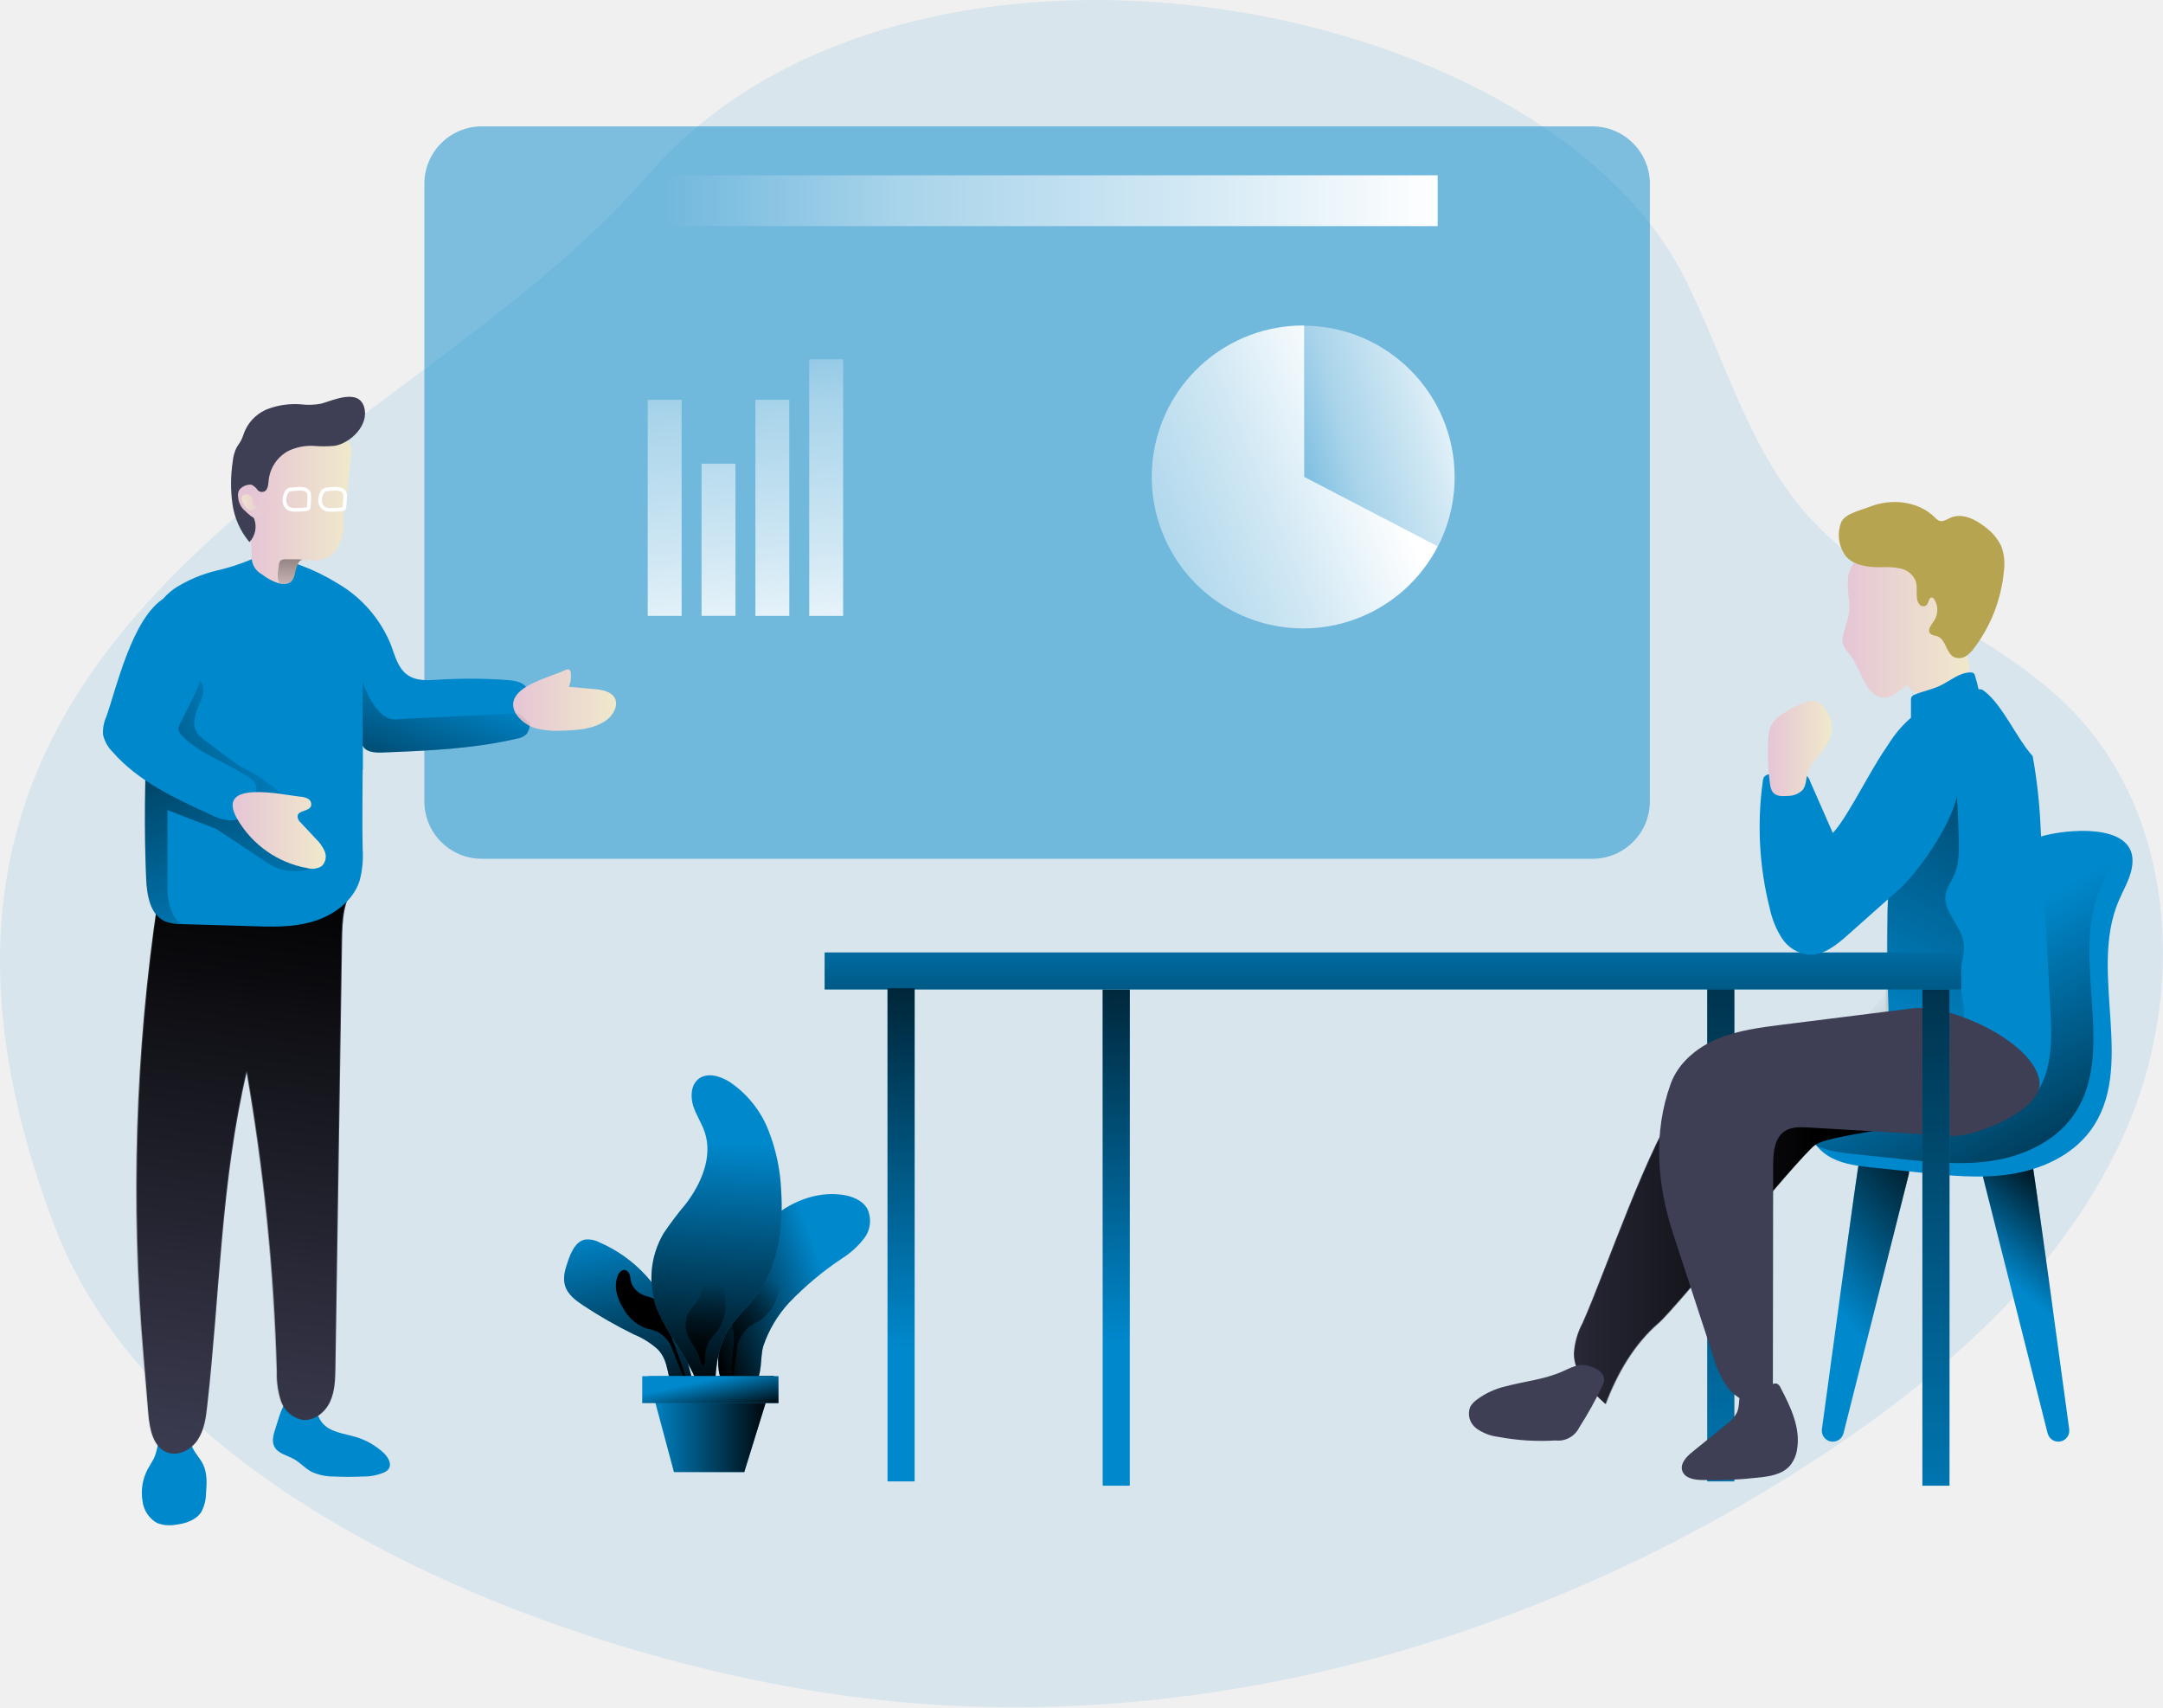
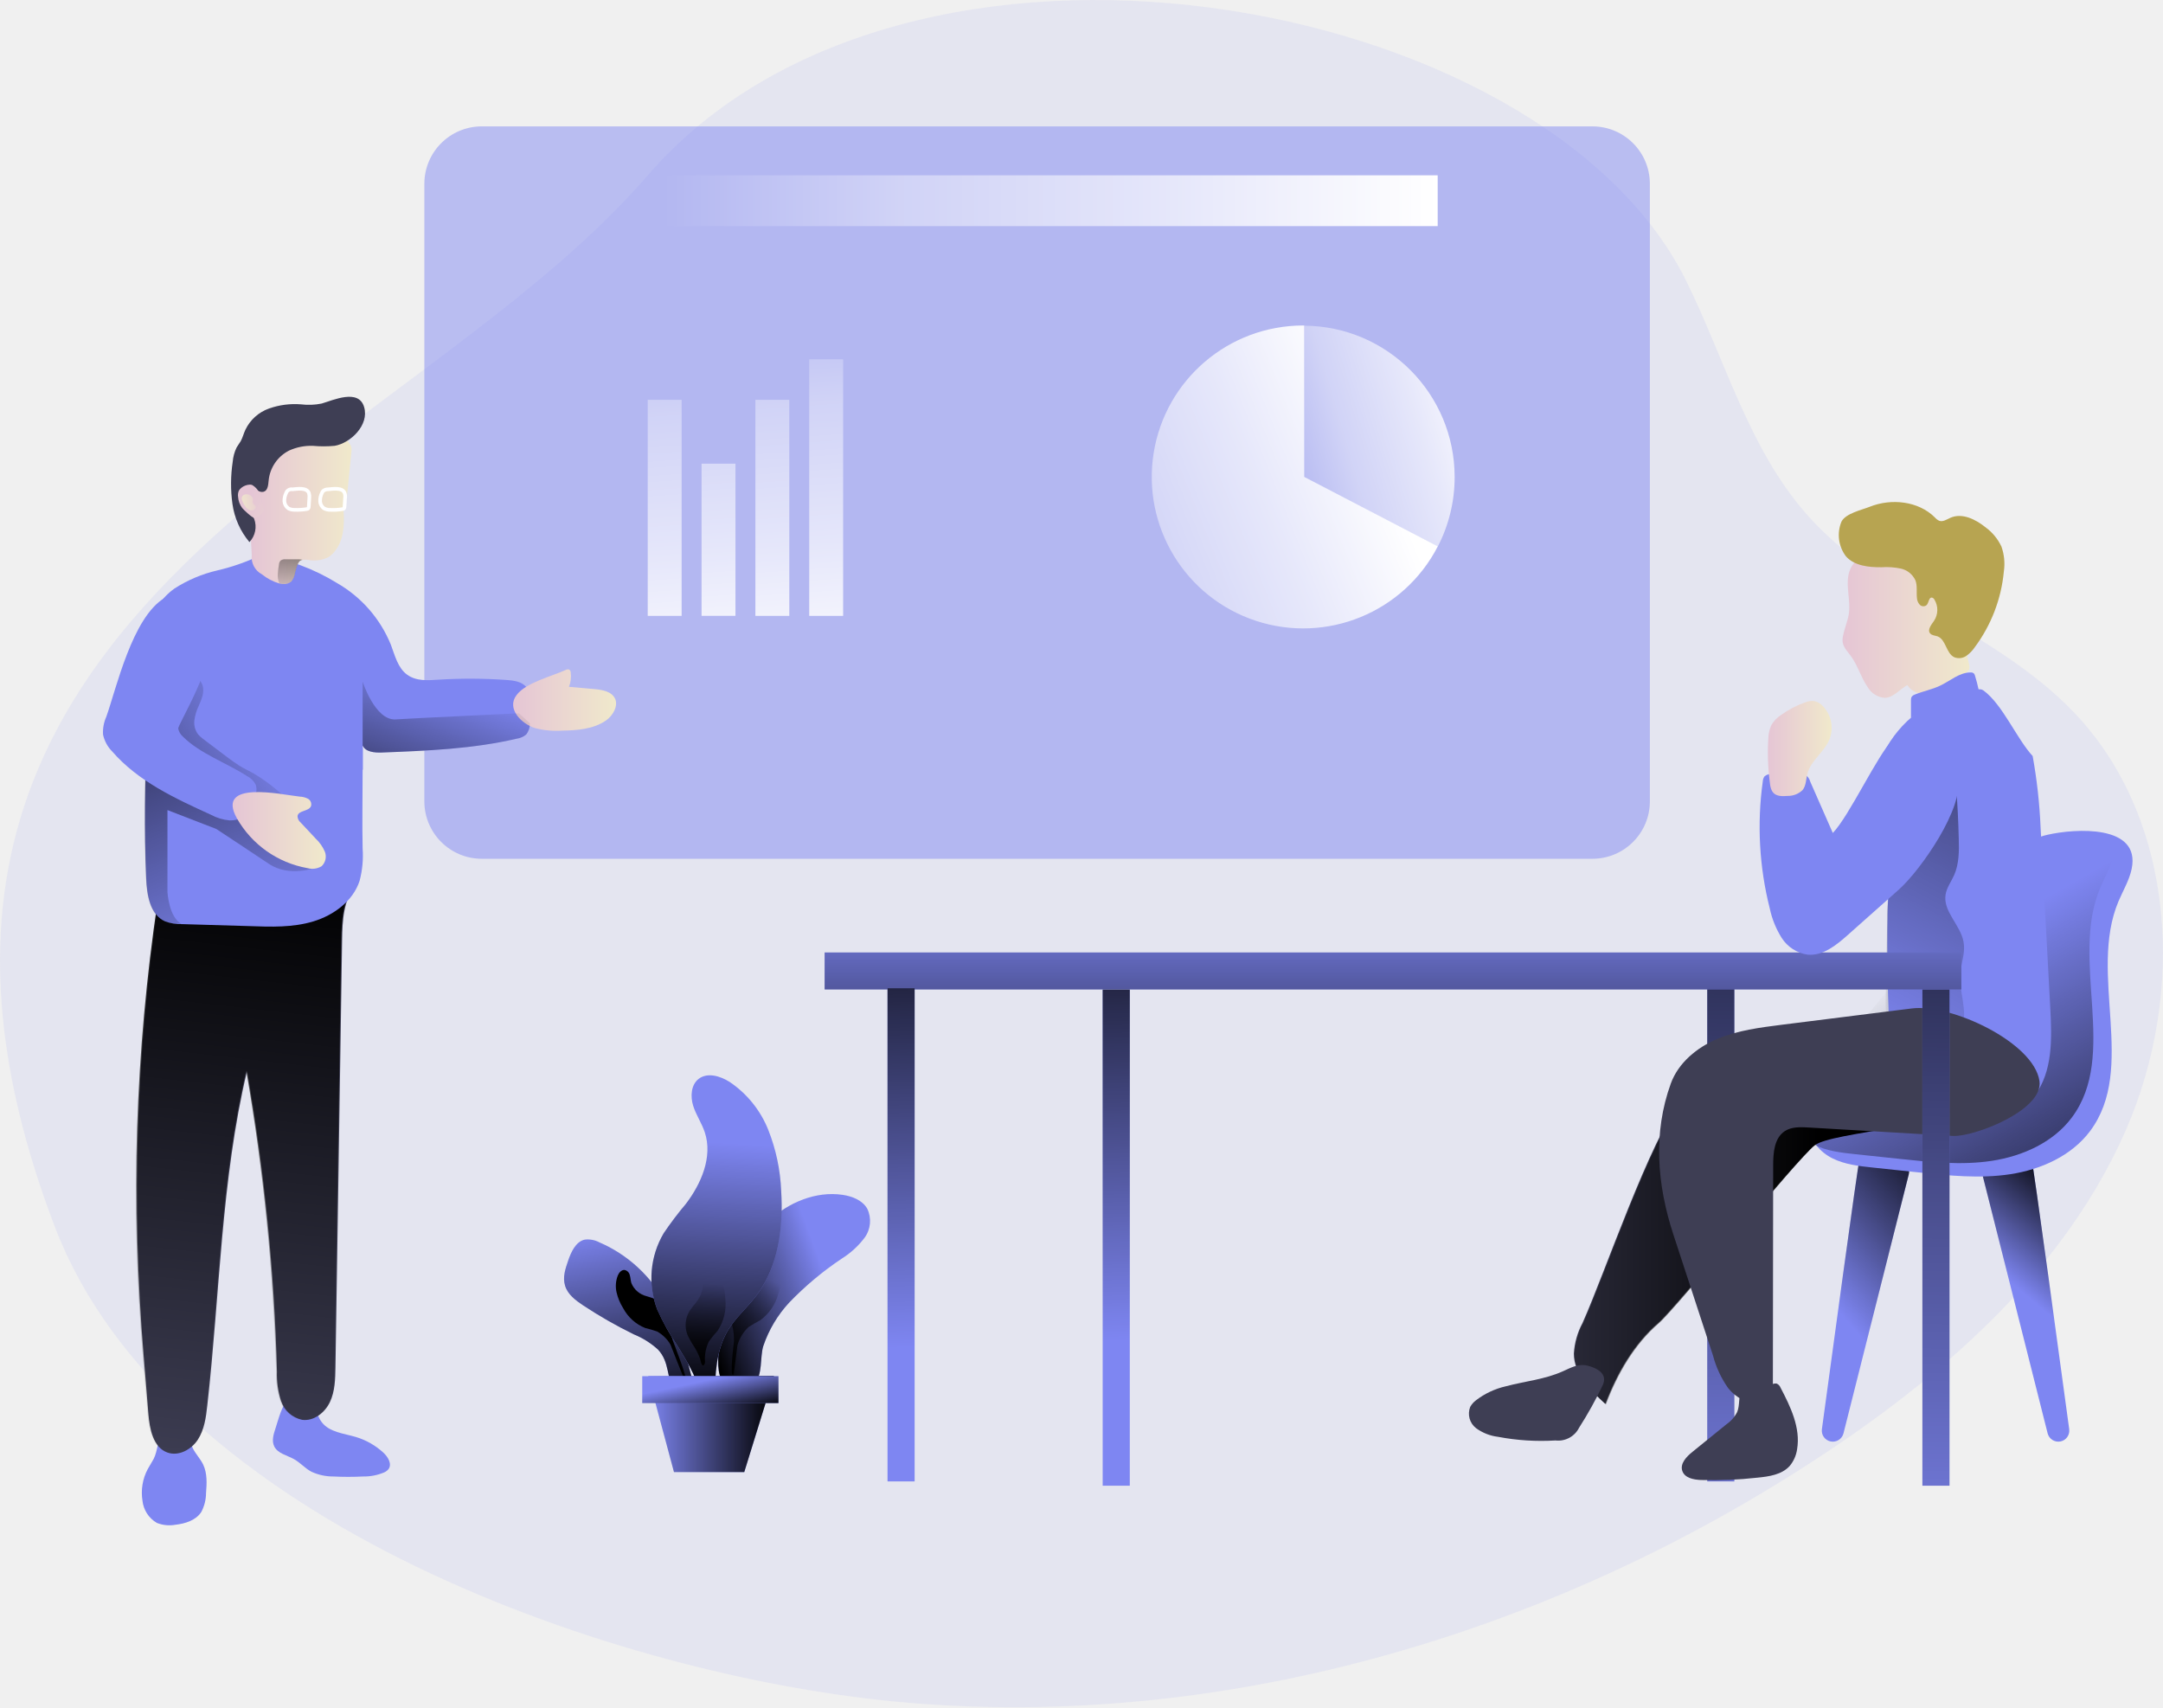
<svg xmlns="http://www.w3.org/2000/svg" xmlns:xlink="http://www.w3.org/1999/xlink" id="Layer_1" data-name="Layer 1" viewBox="0 0 458.03 361.5">
  <defs>
    <linearGradient id="linear-gradient" x1="429.48" y1="276.1" x2="446.03" y2="256.44" gradientUnits="userSpaceOnUse">
      <stop offset="0" stop-opacity="0" />
      <stop offset="0.99" />
    </linearGradient>
    <linearGradient id="linear-gradient-2" x1="388.9" y1="278.69" x2="419.68" y2="251.79" xlink:href="#linear-gradient" />
    <linearGradient id="linear-gradient-3" x1="410.68" y1="204.17" x2="452.33" y2="277.38" xlink:href="#linear-gradient" />
    <linearGradient id="linear-gradient-4" x1="362.94" y1="344.64" x2="366.82" y2="122.69" xlink:href="#linear-gradient" />
    <linearGradient id="linear-gradient-5" x1="304.9" y1="262.25" x2="385.87" y2="262.25" xlink:href="#linear-gradient" />
    <linearGradient id="linear-gradient-6" x1="397.65" y1="223.21" x2="459.74" y2="104.9" xlink:href="#linear-gradient" />
    <linearGradient id="linear-gradient-7" x1="389.99" y1="132.65" x2="416.93" y2="132.65" gradientUnits="userSpaceOnUse">
      <stop offset="0" stop-color="#e5c5d5" />
      <stop offset="0.42" stop-color="#ead4d1" />
      <stop offset="1" stop-color="#f0e9cb" />
    </linearGradient>
    <linearGradient id="linear-gradient-8" x1="294.98" y1="189.26" x2="294.98" y2="248.59" xlink:href="#linear-gradient" />
    <linearGradient id="linear-gradient-9" x1="191.51" y1="285.33" x2="188.4" y2="179.27" xlink:href="#linear-gradient" />
    <linearGradient id="linear-gradient-10" x1="237.01" y1="284" x2="233.91" y2="177.94" xlink:href="#linear-gradient" />
    <linearGradient id="linear-gradient-11" x1="408.5" y1="345.44" x2="412.38" y2="123.49" xlink:href="#linear-gradient" />
    <linearGradient id="linear-gradient-12" x1="43.83" y1="314.09" x2="58.58" y2="183.72" xlink:href="#linear-gradient" />
    <linearGradient id="linear-gradient-13" x1="57.3" y1="152.1" x2="-7.24" y2="189.48" xlink:href="#linear-gradient" />
    <linearGradient id="linear-gradient-14" x1="55.8" y1="203.91" x2="19.58" y2="120.44" xlink:href="#linear-gradient" />
    <linearGradient id="linear-gradient-15" x1="108.55" y1="149.54" x2="130.38" y2="149.54" xlink:href="#linear-gradient-7" />
    <linearGradient id="linear-gradient-16" x1="49.16" y1="177.15" x2="68.86" y2="177.15" xlink:href="#linear-gradient-7" />
    <linearGradient id="linear-gradient-17" x1="52.6" y1="108.03" x2="74.33" y2="108.03" xlink:href="#linear-gradient-7" />
    <linearGradient id="linear-gradient-18" x1="52.36" y1="107.02" x2="70.8" y2="114.59" xlink:href="#linear-gradient-7" />
    <linearGradient id="linear-gradient-19" x1="55.7" y1="107.21" x2="50.31" y2="107.99" xlink:href="#linear-gradient-7" />
    <linearGradient id="linear-gradient-20" x1="60.83" y1="128.49" x2="62.51" y2="104.56" xlink:href="#linear-gradient" />
    <linearGradient id="linear-gradient-21" x1="96.37" y1="145.01" x2="79.81" y2="191.06" xlink:href="#linear-gradient" />
    <linearGradient id="linear-gradient-22" x1="137.16" y1="42.5" x2="304.44" y2="42.5" gradientUnits="userSpaceOnUse">
      <stop offset="0.02" stop-color="#fff" stop-opacity="0" />
      <stop offset="0.32" stop-color="#fff" stop-opacity="0.39" />
      <stop offset="0.68" stop-color="#fff" stop-opacity="0.68" />
      <stop offset="1" stop-color="#fff" />
    </linearGradient>
    <linearGradient id="linear-gradient-23" x1="216.85" y1="126.11" x2="291.35" y2="96.11" xlink:href="#linear-gradient-22" />
    <linearGradient id="linear-gradient-24" x1="270.88" y1="99.32" x2="314.51" y2="86.56" xlink:href="#linear-gradient-22" />
    <linearGradient id="linear-gradient-25" x1="137.37" y1="59.49" x2="143.58" y2="147.7" xlink:href="#linear-gradient-22" />
    <linearGradient id="linear-gradient-26" x1="148.24" y1="58.73" x2="154.45" y2="146.94" gradientUnits="userSpaceOnUse">
      <stop offset="0.02" stop-color="#fff" stop-opacity="0" />
      <stop offset="0.32" stop-color="#fff" stop-opacity="0.39" />
      <stop offset="0.67" stop-color="#fff" stop-opacity="0.68" />
      <stop offset="1" stop-color="#fff" />
    </linearGradient>
    <linearGradient id="linear-gradient-27" x1="160.06" y1="57.89" x2="166.27" y2="146.1" xlink:href="#linear-gradient-22" />
    <linearGradient id="linear-gradient-28" x1="171.7" y1="57.07" x2="177.91" y2="145.29" xlink:href="#linear-gradient-22" />
    <linearGradient id="linear-gradient-29" x1="374.22" y1="159.82" x2="387.75" y2="159.82" xlink:href="#linear-gradient-7" />
    <linearGradient id="linear-gradient-30" x1="174.64" y1="271.3" x2="148.26" y2="281.13" xlink:href="#linear-gradient" />
    <linearGradient id="linear-gradient-31" x1="-1837.95" y1="-287.32" x2="-1839.2" y2="-266.51" gradientTransform="translate(1784.52 1181.46) rotate(20.39)" xlink:href="#linear-gradient" />
    <linearGradient id="linear-gradient-32" x1="128.55" y1="260.93" x2="136.83" y2="303.48" xlink:href="#linear-gradient" />
    <linearGradient id="linear-gradient-33" x1="-7491.36" y1="2657.1" x2="-7492.61" y2="2677.95" gradientTransform="matrix(-0.82, 0.57, 0.57, 0.82, -7541.26, 2342.03)" xlink:href="#linear-gradient" />
    <linearGradient id="linear-gradient-34" x1="152.91" y1="243.32" x2="149.63" y2="297.64" xlink:href="#linear-gradient" />
    <linearGradient id="linear-gradient-35" x1="149.69" y1="273.12" x2="148.69" y2="289.76" xlink:href="#linear-gradient" />
    <linearGradient id="linear-gradient-36" x1="137.26" y1="301.54" x2="163.89" y2="301.54" xlink:href="#linear-gradient" />
    <linearGradient id="linear-gradient-37" x1="149.98" y1="292.21" x2="151.79" y2="300.62" xlink:href="#linear-gradient" />
  </defs>
-   <path d="M192.35,361.89C260.43,367.57,329.5,346.8,386.42,309c26.27-17.44,50.92-39.39,63.59-68.27s10.86-65.75-10.93-88.56C422.77,135.1,398,127.9,382.39,110.13c-12.28-14-17.23-32.79-25.51-49.49-30.21-60.89-165-85.58-219.83-22.2C84.28,99.49-38.08,130.91,11.46,261,35.29,323.54,131.18,356.78,192.35,361.89Z" transform="translate(0.11 -1.32)" fill="#0088cc" opacity="0.1" style="isolation:isolate" />
-   <path d="M419.67,250l13.82,54.83a2.34,2.34,0,0,0,2.72,1.71h0a2.33,2.33,0,0,0,1.85-2.59c-1.44-10.61-7.69-56.73-8-57.34s-5.26.1-8.45.51A2.33,2.33,0,0,0,419.67,250Z" transform="translate(0.11 -1.32)" fill="#0088cc" />
-   <path d="M404.08,250l-13.82,54.83a2.34,2.34,0,0,1-2.72,1.71h0a2.33,2.33,0,0,1-1.85-2.59c1.44-10.61,7.69-56.73,8-57.34s5.26.1,8.45.51A2.33,2.33,0,0,1,404.08,250Z" transform="translate(0.11 -1.32)" fill="#0088cc" />
+   <path d="M192.35,361.89C260.43,367.57,329.5,346.8,386.42,309c26.27-17.44,50.92-39.39,63.59-68.27s10.86-65.75-10.93-88.56C422.77,135.1,398,127.9,382.39,110.13c-12.28-14-17.23-32.79-25.51-49.49-30.21-60.89-165-85.58-219.83-22.2C84.28,99.49-38.08,130.91,11.46,261,35.29,323.54,131.18,356.78,192.35,361.89Z" transform="translate(0.11 -1.32)" fill="#7e86f2" opacity="0.1" style="isolation:isolate" />
+   <path d="M419.67,250l13.82,54.83a2.34,2.34,0,0,0,2.72,1.71h0a2.33,2.33,0,0,0,1.85-2.59c-1.44-10.61-7.69-56.73-8-57.34s-5.26.1-8.45.51A2.33,2.33,0,0,0,419.67,250Z" transform="translate(0.11 -1.32)" fill="#7e86f2" />
+   <path d="M404.08,250l-13.82,54.83a2.34,2.34,0,0,1-2.72,1.71h0a2.33,2.33,0,0,1-1.85-2.59c1.44-10.61,7.69-56.73,8-57.34s5.26.1,8.45.51A2.33,2.33,0,0,1,404.08,250Z" transform="translate(0.11 -1.32)" fill="#7e86f2" />
  <path d="M419.67,250l13.82,54.83a2.34,2.34,0,0,0,2.72,1.71h0a2.33,2.33,0,0,0,1.85-2.59c-1.44-10.61-7.69-56.73-8-57.34s-5.26.1-8.45.51A2.33,2.33,0,0,0,419.67,250Z" transform="translate(0.11 -1.32)" fill="url(#linear-gradient)" />
  <path d="M404.08,250l-13.82,54.83a2.34,2.34,0,0,1-2.72,1.71h0a2.33,2.33,0,0,1-1.85-2.59c1.44-10.61,7.69-56.73,8-57.34s5.26.1,8.45.51A2.33,2.33,0,0,1,404.08,250Z" transform="translate(0.11 -1.32)" fill="url(#linear-gradient-2)" />
-   <path d="M451.29,185.27c-.5,2.45-1.84,4.63-2.81,6.93-6.43,15.34,3.95,35.31-6,48.62-3.93,5.25-10.39,8.14-16.87,9.13s-13.1.3-19.62-.4l-9.49-1c-2.93-.31-5.92-.64-8.56-1.95s-4.87-3.83-5-6.77c-.16-3.63,2.76-6.57,5.37-9.1a167.77,167.77,0,0,0,27.28-34.38c4.16-7,9.22-16.32,17.82-18.26C439.37,176.73,453.21,175.86,451.29,185.27Z" transform="translate(0.11 -1.32)" fill="#0088cc" />
+   <path d="M451.29,185.27c-.5,2.45-1.84,4.63-2.81,6.93-6.43,15.34,3.95,35.31-6,48.62-3.93,5.25-10.39,8.14-16.87,9.13s-13.1.3-19.62-.4l-9.49-1c-2.93-.31-5.92-.64-8.56-1.95s-4.87-3.83-5-6.77c-.16-3.63,2.76-6.57,5.37-9.1a167.77,167.77,0,0,0,27.28-34.38c4.16-7,9.22-16.32,17.82-18.26C439.37,176.73,453.21,175.86,451.29,185.27Z" transform="translate(0.11 -1.32)" fill="#7e86f2" />
  <path d="M447.41,182.42c-.5,2.45-1.84,4.63-2.81,6.94-6.43,15.33,3.95,35.31-6,48.61-3.93,5.25-10.39,8.14-16.87,9.14s-13.1.29-19.62-.41l-9.49-1c-2.93-.32-5.92-.65-8.56-2s-4.87-3.82-5-6.76c-.16-3.64,2.76-6.58,5.37-9.11a167.77,167.77,0,0,0,27.28-34.38c4.16-6.95,9.22-16.32,17.82-18.25C435.49,173.88,449.33,173,447.41,182.42Z" transform="translate(0.11 -1.32)" fill="url(#linear-gradient-3)" />
-   <rect x="361.52" y="209.25" width="5.74" height="104.43" fill="#0088cc" />
+   <rect x="361.52" y="209.25" width="5.74" height="104.43" fill="#7e86f2" />
  <rect x="361.52" y="209.25" width="5.74" height="104.43" fill="url(#linear-gradient-4)" />
  <path d="M335,281.44a15.69,15.69,0,0,0-1.84,6.49c0,4.32,3.48,7.75,6.67,10.66,2.45-6.47,6-12.69,11.23-17.2,3.52-3,29.32-34.82,33-37.66s29.51-4.06,30.09-8.65c.65-5.18-21.47-4.49-25.53-7.94-5.1-4.34-29.31,2.43-32.42,6.56C349,243.25,339.85,270.59,335,281.44Z" transform="translate(0.11 -1.32)" fill="#3e3e54" />
  <path d="M335.13,281.52a15.9,15.9,0,0,0-1.85,6.49c.05,4.32,3.49,7.75,6.68,10.67,2.45-6.47,6-12.69,11.23-17.2,3.51-3,29.32-34.82,33-37.66s29.51-4.06,30.09-8.66c.65-5.18-21.47-4.48-25.53-7.93-5.1-4.34-29.31,2.42-32.42,6.55C349.12,243.33,340,270.67,335.13,281.52Z" transform="translate(0.11 -1.32)" fill="url(#linear-gradient-5)" />
-   <rect x="89.86" y="26.76" width="259.51" height="155.08" rx="12.16" fill="#0088cc" opacity="0.48" style="isolation:isolate" />
-   <path d="M397.37,168.91a17.54,17.54,0,0,1,2.79-10.59,24.36,24.36,0,0,1,8-7.63c1.83-1.11,3.92-2.06,6-1.79,1.79.23,4.29-2.45,5.74-1.38,4.08,3,7,10.17,10.42,13.89A111.47,111.47,0,0,1,432,176.56l2.06,38.38c.34,6.33.52,13.26-3.3,18.33a216.69,216.69,0,0,1-27.86-12.41,6.18,6.18,0,0,1-2.23-1.67,6.3,6.3,0,0,1-.85-3.51q-.57-14.33,0-28.66C400,181.86,397.78,174.06,397.37,168.91Z" transform="translate(0.11 -1.32)" fill="#0088cc" />
+   <rect x="89.86" y="26.76" width="259.51" height="155.08" rx="12.16" fill="#7e86f2" opacity="0.48" style="isolation:isolate" />
+   <path d="M397.37,168.91a17.54,17.54,0,0,1,2.79-10.59,24.36,24.36,0,0,1,8-7.63c1.83-1.11,3.92-2.06,6-1.79,1.79.23,4.29-2.45,5.74-1.38,4.08,3,7,10.17,10.42,13.89A111.47,111.47,0,0,1,432,176.56l2.06,38.38c.34,6.33.52,13.26-3.3,18.33a216.69,216.69,0,0,1-27.86-12.41,6.18,6.18,0,0,1-2.23-1.67,6.3,6.3,0,0,1-.85-3.51q-.57-14.33,0-28.66C400,181.86,397.78,174.06,397.37,168.91Z" transform="translate(0.11 -1.32)" fill="#7e86f2" />
  <path d="M415.06,206.75c.33-2,1-4,.62-6-.64-3.58-4.38-6.43-3.8-10,.23-1.47,1.18-2.72,1.79-4.08,1.08-2.41,1.08-5.15,1-7.79-.09-3.62-.27-7.25-.54-10.86a14,14,0,0,0-4.06,4.76l-7.53,12.14a21.37,21.37,0,0,0-2.12,4,21.72,21.72,0,0,0-.89,6.92l-.34,17.45c0,1.67,0,3.5,1.09,4.76a6.19,6.19,0,0,0,2.79,1.6c3.52,1.19,10.08,3.37,12.1-.56C416.93,215.69,414.38,210.79,415.06,206.75Z" transform="translate(0.11 -1.32)" fill="url(#linear-gradient-6)" />
  <path d="M404.75,214.85l-27.5,3.45c-4.65.59-9.38,1.19-13.7,3s-8.26,5.06-9.86,9.47c-3.78,10.42-2.92,21.34.52,31.87q4.21,12.84,8.41,25.68a21.54,21.54,0,0,0,3.22,6.93c1.6,2,4.15,3.45,6.68,3a3.36,3.36,0,0,0,2.35-1.44,4.73,4.73,0,0,0,.44-2.45l.06-46.3c0-2.66.24-5.77,2.46-7.23,1.44-.94,3.28-.87,5-.77l30.58,1.79c4.4.26,19.26-5.42,18.35-11.63C430.55,222,413,213.81,404.75,214.85Z" transform="translate(0.11 -1.32)" fill="#3e3e54" />
  <path d="M368.69,295.67c-.73,1.4-.33,3.17-.94,4.64a7.15,7.15,0,0,1-2.34,2.65l-7.14,5.79c-1.25,1-2.65,2.47-2.15,4s2.37,1.88,3.93,1.95a83.77,83.77,0,0,0,11.95-.49c2.49-.24,5.21-.63,6.88-2.49a7.1,7.1,0,0,0,1.56-3.55c.76-4.52-1.4-9-3.5-13a1.6,1.6,0,0,0-.81-.88,1.51,1.51,0,0,0-.86.1,19.55,19.55,0,0,0-4.64,2.26" transform="translate(0.11 -1.32)" fill="#3e3e54" />
  <path d="M312.43,297.83a4.57,4.57,0,0,0-1.21,1.38,3.89,3.89,0,0,0,1.24,4.52,9.87,9.87,0,0,0,4.65,1.83,49.1,49.1,0,0,0,12.16.77,4.95,4.95,0,0,0,5-2.69,82.5,82.5,0,0,0,5-9c1.13-2.41-1.15-3.66-3.27-4.16-1.9-.45-3.44.43-5.13,1.19-3.87,1.75-8.05,2.11-12.11,3.19A16.39,16.39,0,0,0,312.43,297.83Z" transform="translate(0.11 -1.32)" fill="#3e3e54" />
  <path d="M391.65,140c1.59,2,2.24,4.69,3.73,6.81a4.58,4.58,0,0,0,3.64,2.28c1.85-.07,3.14-1.81,4.76-2.71a3.87,3.87,0,0,0,3.27,1.8,8.57,8.57,0,0,0,3.76-.91,21.37,21.37,0,0,0,5.55-3.61,1.61,1.61,0,0,0,.52-.67,1.72,1.72,0,0,0,0-.87l-3.38-15.7a15.26,15.26,0,0,0-2.37-6.26,9.85,9.85,0,0,0-3.72-2.78c-5.08-2.34-11.54-1.34-15,3.24-2.4,3.15-.52,7-1,10.57-.24,1.63-.92,3.12-1.23,4.71C389.71,137.73,390.61,138.67,391.65,140Z" transform="translate(0.11 -1.32)" fill="url(#linear-gradient-7)" />
  <path d="M390.79,119.13c1.78,2,4.79,2.32,7.49,2.3a15.25,15.25,0,0,1,4.11.28,4.47,4.47,0,0,1,3.1,2.49c.45,1.16.19,2.47.32,3.7a2.32,2.32,0,0,0,.61,1.48,1.07,1.07,0,0,0,1.46.05c.47-.52.45-1.69,1.13-1.57a.8.8,0,0,1,.51.43,4.19,4.19,0,0,1-.08,4.48c-.57.84-1.48,1.9-.83,2.67.38.44,1,.43,1.58.63,1.79.69,1.78,3.57,3.52,4.41a2.71,2.71,0,0,0,2.51-.25,6.79,6.79,0,0,0,1.84-1.86,31.87,31.87,0,0,0,6.16-16.05,11,11,0,0,0-.51-5.26,10.66,10.66,0,0,0-3.39-4.1c-2.1-1.69-4.95-3.1-7.42-2-.77.34-1.58.92-2.37.63a2.75,2.75,0,0,1-.92-.71c-3.49-3.47-9.2-4.08-13.78-2.26-1.72.69-5.11,1.4-6,3.16A7.45,7.45,0,0,0,390.79,119.13Z" transform="translate(0.11 -1.32)" fill="#b7a451" />
-   <rect x="174.62" y="201.68" width="240.71" height="7.83" fill="#0088cc" />
+   <rect x="174.62" y="201.68" width="240.71" height="7.83" fill="#7e86f2" />
  <rect x="174.62" y="201.68" width="240.71" height="7.83" fill="url(#linear-gradient-8)" />
-   <rect x="187.94" y="209.25" width="5.74" height="104.43" fill="#0088cc" />
-   <rect x="233.5" y="209.53" width="5.74" height="105.06" fill="#0088cc" />
+   <rect x="187.94" y="209.25" width="5.74" height="104.43" fill="#7e86f2" />
+   <rect x="233.5" y="209.53" width="5.74" height="105.06" fill="#7e86f2" />
  <rect x="187.94" y="209.25" width="5.74" height="104.43" fill="url(#linear-gradient-9)" />
  <rect x="233.5" y="209.53" width="5.74" height="105.06" fill="url(#linear-gradient-10)" />
-   <rect x="407.08" y="209.52" width="5.74" height="105.07" fill="#0088cc" />
+   <rect x="407.08" y="209.52" width="5.74" height="105.07" fill="#7e86f2" />
  <rect x="407.08" y="209.52" width="5.74" height="105.07" fill="url(#linear-gradient-11)" />
-   <path d="M32.43,310.23c-.39.75-.87,1.44-1.27,2.19a10.64,10.64,0,0,0-1.1,6.67,6.19,6.19,0,0,0,3.05,4.7,7.19,7.19,0,0,0,3.93.39c2.1-.24,4.34-.94,5.48-2.71a8.66,8.66,0,0,0,1-4c.16-2,.28-4.12-.59-6-.67-1.42-1.9-2.55-2.43-4-.46-1.27-.44-2.82-1.46-3.7-1.22-1.05-3.66-.41-4.61.78C33.24,306.06,33.31,308.53,32.43,310.23Z" transform="translate(0.11 -1.32)" fill="#0088cc" />
-   <path d="M58.21,303.82c-.41,1.23-.82,2.62-.24,3.78.74,1.5,2.67,1.85,4.13,2.66s2.39,2,3.76,2.7a11,11,0,0,0,4.64,1,62,62,0,0,0,6.25,0,11.08,11.08,0,0,0,4.5-.87,2.4,2.4,0,0,0,.91-.69c.79-1.08-.1-2.57-1.07-3.47a14.93,14.93,0,0,0-5.79-3.32c-2.6-.78-5.67-1-7.3-3.18-1.21-1.6-1.33-4-2.92-5.18C60.64,293.89,59.05,301.31,58.21,303.82Z" transform="translate(0.11 -1.32)" fill="#0088cc" />
+   <path d="M32.43,310.23c-.39.75-.87,1.44-1.27,2.19a10.64,10.64,0,0,0-1.1,6.67,6.19,6.19,0,0,0,3.05,4.7,7.19,7.19,0,0,0,3.93.39c2.1-.24,4.34-.94,5.48-2.71a8.66,8.66,0,0,0,1-4c.16-2,.28-4.12-.59-6-.67-1.42-1.9-2.55-2.43-4-.46-1.27-.44-2.82-1.46-3.7-1.22-1.05-3.66-.41-4.61.78C33.24,306.06,33.31,308.53,32.43,310.23Z" transform="translate(0.11 -1.32)" fill="#7e86f2" />
+   <path d="M58.21,303.82c-.41,1.23-.82,2.62-.24,3.78.74,1.5,2.67,1.85,4.13,2.66s2.39,2,3.76,2.7a11,11,0,0,0,4.64,1,62,62,0,0,0,6.25,0,11.08,11.08,0,0,0,4.5-.87,2.4,2.4,0,0,0,.91-.69c.79-1.08-.1-2.57-1.07-3.47a14.93,14.93,0,0,0-5.79-3.32c-2.6-.78-5.67-1-7.3-3.18-1.21-1.6-1.33-4-2.92-5.18C60.64,293.89,59.05,301.31,58.21,303.82Z" transform="translate(0.11 -1.32)" fill="#7e86f2" />
  <path d="M30.31,288.33l1,12.37c.27,3.2,1,7.06,4,8.17,2.37.88,5.1-.59,6.48-2.71s1.73-4.74,2-7.25c2.68-23.65,2.92-47.69,8.42-70.84a440.29,440.29,0,0,1,6.33,63.68,18.27,18.27,0,0,0,.86,6.21,6.07,6.07,0,0,0,4.49,4c2.47.33,4.82-1.52,5.88-3.78s1.12-4.85,1.16-7.35l1.41-90.43c.06-4.15.27-8.68,3-11.8-12.46-.07-26,.56-38.45.49a3.74,3.74,0,0,0-2.29.48,3.79,3.79,0,0,0-1.15,2.62A416.73,416.73,0,0,0,30.31,288.33Z" transform="translate(0.11 -1.32)" fill="#3e3e54" />
  <path d="M30.13,288.33l1,12.37c.26,3.2,1,7.06,4,8.17,2.38.88,5.11-.59,6.49-2.71s1.73-4.74,2-7.25c2.68-23.65,2.92-47.69,8.42-70.84a440.27,440.27,0,0,1,6.32,63.68,18.52,18.52,0,0,0,.87,6.21,6.07,6.07,0,0,0,4.48,4c2.48.33,4.83-1.52,5.89-3.78s1.12-4.85,1.16-7.35l1.4-90.43c.07-4.15.27-8.68,3-11.8-12.46-.07-26,.56-38.45.49a3.72,3.72,0,0,0-2.29.48,3.79,3.79,0,0,0-1.15,2.62A416.74,416.74,0,0,0,30.13,288.33Z" transform="translate(0.11 -1.32)" fill="url(#linear-gradient-12)" />
-   <path d="M112.1,154.48a3.67,3.67,0,0,1-.78,2.36,3.88,3.88,0,0,1-2,.89c-9.33,2.18-19,2.56-28.57,2.93-1.53.05-3.42-.08-4.07-1.48,0,1.67,0,3.39,0,5.12,0,5.56-.12,11.33,0,16.69a20.86,20.86,0,0,1-.64,6.83c-1.39,4.3-5.47,7.29-9.79,8.6s-8.94,1.17-13.46,1L38.49,197a9.53,9.53,0,0,1-3.64-.58c-3.22-1.43-3.85-5.66-4-9.17-.44-10.13-.24-20.63.14-31.07.27-7.45.63-14.86.91-22.08.13-3.29,2.26-6.25,4.93-8.16a28.69,28.69,0,0,1,9.05-3.83,44.94,44.94,0,0,0,9.29-3.27,43.3,43.3,0,0,1,16.09,5.94,26.61,26.61,0,0,1,11.4,13.06c.86,2.28,1.46,4.89,3.43,6.33s4.44,1.21,6.76,1.06a110.06,110.06,0,0,1,14.3.07c1.55.1,3.3.34,4.25,1.58a5.3,5.3,0,0,1,.8,3A36.38,36.38,0,0,1,112.1,154.48Z" transform="translate(0.11 -1.32)" fill="#0088cc" />
+   <path d="M112.1,154.48a3.67,3.67,0,0,1-.78,2.36,3.88,3.88,0,0,1-2,.89c-9.33,2.18-19,2.56-28.57,2.93-1.53.05-3.42-.08-4.07-1.48,0,1.67,0,3.39,0,5.12,0,5.56-.12,11.33,0,16.69a20.86,20.86,0,0,1-.64,6.83c-1.39,4.3-5.47,7.29-9.79,8.6s-8.94,1.17-13.46,1L38.49,197a9.53,9.53,0,0,1-3.64-.58c-3.22-1.43-3.85-5.66-4-9.17-.44-10.13-.24-20.63.14-31.07.27-7.45.63-14.86.91-22.08.13-3.29,2.26-6.25,4.93-8.16a28.69,28.69,0,0,1,9.05-3.83,44.94,44.94,0,0,0,9.29-3.27,43.3,43.3,0,0,1,16.09,5.94,26.61,26.61,0,0,1,11.4,13.06c.86,2.28,1.46,4.89,3.43,6.33s4.44,1.21,6.76,1.06a110.06,110.06,0,0,1,14.3.07c1.55.1,3.3.34,4.25,1.58a5.3,5.3,0,0,1,.8,3A36.38,36.38,0,0,1,112.1,154.48Z" transform="translate(0.11 -1.32)" fill="#7e86f2" />
  <path d="M53.45,165c-1-.54-2-1-2.9-1.57s-1.7-1.16-2.52-1.77l-5.16-3.9a6,6,0,0,1-1-.91,4.1,4.1,0,0,1-.82-3,10.19,10.19,0,0,1,.92-3.06c.58-1.35,1.26-2.84.84-4.26-.51-1.77-2.49-2.66-4.3-3a2.1,2.1,0,0,0-.9,0,2,2,0,0,0-1.2,1.22,15.43,15.43,0,0,0-1.15,5.18l-.65,6.23a6.71,6.71,0,0,0,0,2c.42,1.86,2.31,2.93,3.91,4a88,88,0,0,1,7.11,5.68,20,20,0,0,0,7.93,4.31,7.41,7.41,0,0,0,3.74,0,4.5,4.5,0,0,0,2.09-1.3c.91-1,.29-1.3-.63-2.06A37.85,37.85,0,0,0,53.45,165Z" transform="translate(0.11 -1.32)" fill="url(#linear-gradient-13)" />
  <path d="M66.82,185s-5.57,2.2-10-.77-11.13-7.38-11.13-7.38l-10.34-4v17.33s.26,5.45,3.1,6.86a9.53,9.53,0,0,1-3.64-.58c-3.22-1.43-3.85-5.66-4-9.17-.44-10.13-.24-20.63.14-31.07l29,22.19Z" transform="translate(0.11 -1.32)" fill="url(#linear-gradient-14)" />
-   <path d="M22.4,153.09a8,8,0,0,0-.69,3.78,7.24,7.24,0,0,0,1.95,3.58c5.46,6.3,13.29,9.93,20.87,13.38a10.32,10.32,0,0,0,4,1.21c3.61,0,5.09-2.27,5.6-5.84a3.53,3.53,0,0,0-.06-1.68,4.31,4.31,0,0,0-1.89-1.89c-4.22-2.72-10-4.77-13.55-8.33a3,3,0,0,1-1-1.72c-.08-.83,8.16-14.22,6.25-18.81s-4.34-11.64-9.14-8.83C27.88,132,24.46,147.35,22.4,153.09Z" transform="translate(0.11 -1.32)" fill="#0088cc" />
+   <path d="M22.4,153.09a8,8,0,0,0-.69,3.78,7.24,7.24,0,0,0,1.95,3.58c5.46,6.3,13.29,9.93,20.87,13.38a10.32,10.32,0,0,0,4,1.21c3.61,0,5.09-2.27,5.6-5.84a3.53,3.53,0,0,0-.06-1.68,4.31,4.31,0,0,0-1.89-1.89c-4.22-2.72-10-4.77-13.55-8.33a3,3,0,0,1-1-1.72c-.08-.83,8.16-14.22,6.25-18.81s-4.34-11.64-9.14-8.83C27.88,132,24.46,147.35,22.4,153.09Z" transform="translate(0.11 -1.32)" fill="#7e86f2" />
  <path d="M119.65,143.19a.91.91,0,0,1,.78-.09.81.81,0,0,1,.32.65,6,6,0,0,1-.38,3l5.36.48c1.68.15,3.65.48,4.39,2s-.41,3.61-1.91,4.65c-2.66,1.84-6.08,2.09-9.31,2.15a18,18,0,0,1-5.72-.54c-2.81-.87-6.13-4.1-3.9-7C111.24,145.85,116.82,144.5,119.65,143.19Z" transform="translate(0.11 -1.32)" fill="url(#linear-gradient-15)" />
  <path d="M63.38,170a4,4,0,0,1,1.74.46,1.35,1.35,0,0,1,.63,1.55c-.46,1.15-2.67.87-2.86,2.1a1.82,1.82,0,0,0,.67,1.38l3.17,3.39a8.45,8.45,0,0,1,1.94,2.75,2.82,2.82,0,0,1-.68,3.11,3.82,3.82,0,0,1-3,.4,21.51,21.51,0,0,1-14.94-10.55C45.46,166.34,59.68,169.62,63.38,170Z" transform="translate(0.11 -1.32)" fill="url(#linear-gradient-16)" />
  <path d="M74.23,97.74c-.26,2.69-.54,5.39-.81,8.08a3.47,3.47,0,0,1-.16.91c-.12.31-.33.58-.46.9a4.35,4.35,0,0,0-.15,1.94c.2,3,0,6.34-2,8.65a5.21,5.21,0,0,1-1.22,1.07,6.61,6.61,0,0,1-4.28.59,4.25,4.25,0,0,0-1.18,0,1.11,1.11,0,0,0-.69.32,2,2,0,0,0-.41.73,13.93,13.93,0,0,0-.5,1.67,3.72,3.72,0,0,1-.79,1.85,2.38,2.38,0,0,1-1.72.53,4,4,0,0,1-.85-.12,10.66,10.66,0,0,1-3.66-1.93,4.1,4.1,0,0,1-2.15-4.07q-.23-4.28-.46-8.54c-.22-4-.4-8.13,1.22-11.77a12.59,12.59,0,0,1,14.94-7,8.34,8.34,0,0,1,2.35,1,10.36,10.36,0,0,1,2.53,2.5C74.51,96,74.34,96.58,74.23,97.74Z" transform="translate(0.11 -1.32)" fill="url(#linear-gradient-17)" />
  <path d="M70.76,95.72a24.89,24.89,0,0,1-4.65,0,11.29,11.29,0,0,0-5,1,8,8,0,0,0-4.34,6.39c-.08.92-.18,2.12-1.08,2.34s-1.42-.56-2.19-.64a1.79,1.79,0,0,0-1.8,1.58,3.93,3.93,0,0,0,.67,2.51,17.44,17.44,0,0,1,1.34,2.28,4.75,4.75,0,0,1-1,4.93,16,16,0,0,1-3.6-8.09,31.15,31.15,0,0,1,.06-8.94,8.53,8.53,0,0,1,.82-3c.26-.46.61-.88.87-1.34.42-.76.62-1.63,1-2.43a8.79,8.79,0,0,1,5-4.49,16.37,16.37,0,0,1,6.78-.88A13.45,13.45,0,0,0,68,86.77c2.41-.69,7.85-3.23,9,.76C78.1,91.3,74.16,95.13,70.76,95.72Z" transform="translate(0.11 -1.32)" fill="#3e3e54" />
  <path d="M61.81,104.93a1.19,1.19,0,0,0-1.32.77,3.69,3.69,0,0,0-.38,1.78A2,2,0,0,0,61,109a2.74,2.74,0,0,0,1.24.27,12.38,12.38,0,0,0,2.58-.15.63.63,0,0,0,.33-.12.59.59,0,0,0,.13-.41l.11-1.81a2.63,2.63,0,0,0-.08-1.05C64.84,104.48,62.81,104.85,61.81,104.93Z" transform="translate(0.11 -1.32)" fill="none" stroke="#fff" stroke-miterlimit="10" stroke-width="0.77" />
  <path d="M69.37,104.93a1.6,1.6,0,0,0-1.05.35,1.41,1.41,0,0,0-.26.42,3.58,3.58,0,0,0-.38,1.78,1.91,1.91,0,0,0,.9,1.53,2.73,2.73,0,0,0,1.23.27,12.44,12.44,0,0,0,2.59-.15.57.57,0,0,0,.32-.12.55.55,0,0,0,.13-.41l.11-1.81a2.31,2.31,0,0,0-.08-1.05C72.41,104.48,70.38,104.85,69.37,104.93Z" transform="translate(0.11 -1.32)" fill="none" stroke="#fff" stroke-miterlimit="10" stroke-width="0.77" />
  <path d="M53.25,104a1.35,1.35,0,0,0-.53-.06,3.07,3.07,0,0,0-1.76.7,2.05,2.05,0,0,0-.5.6,2.39,2.39,0,0,0-.15,1.3,4.33,4.33,0,0,0,.87,2.35c.32.39,2.07,2.06,2.57,2.09s1.53-.77,1.88-1.19c.49-.61-.62-2.82-.67-3.62A3.61,3.61,0,0,0,53.25,104Z" transform="translate(0.11 -1.32)" fill="url(#linear-gradient-18)" />
  <path d="M53.43,107.24a1.15,1.15,0,0,0,0-.37.78.78,0,0,0-.15-.32,1.48,1.48,0,0,0-1.43-.55.92.92,0,0,0-.73.57,1.21,1.21,0,0,0,.1.85,5.07,5.07,0,0,0,.5,1,2.54,2.54,0,0,0,.76.77,1.23,1.23,0,0,0,1.05.13c.32-.12.71-.57.45-.9-.13-.16-.33-.21-.44-.41A1.26,1.26,0,0,1,53.43,107.24Z" transform="translate(0.11 -1.32)" fill="url(#linear-gradient-19)" />
  <path d="M64,119.86a1.11,1.11,0,0,0-.69.32,2,2,0,0,0-.41.73,13.93,13.93,0,0,0-.5,1.67,3.72,3.72,0,0,1-.79,1.85,2.38,2.38,0,0,1-1.72.53,4,4,0,0,1-.85-.12,4.18,4.18,0,0,1-.31-2.12,14.47,14.47,0,0,1,.23-1.87,1.34,1.34,0,0,1,.33-.82,1.52,1.52,0,0,1,1.1-.28l2.86,0A4.44,4.44,0,0,1,64,119.86Z" transform="translate(0.11 -1.32)" fill="url(#linear-gradient-20)" />
-   <path d="M76.25,164.29l.47-5.11c0,1.67,0,3.39,0,5.12Z" transform="translate(0.11 -1.32)" fill="#0088cc" />
+   <path d="M76.25,164.29l.47-5.11c0,1.67,0,3.39,0,5.12Z" transform="translate(0.11 -1.32)" fill="#7e86f2" />
  <path d="M112.1,154.48a3.67,3.67,0,0,1-.78,2.36,3.88,3.88,0,0,1-2,.89c-9.33,2.18-19,2.56-28.57,2.93-1.53.05-3.42-.08-4.07-1.48V145.65s2.64,8.28,7,8,26.13-1.29,26.13-1.29Z" transform="translate(0.11 -1.32)" fill="url(#linear-gradient-21)" />
  <rect x="137.16" y="37.12" width="167.28" height="10.76" fill="url(#linear-gradient-22)" />
  <path d="M304.36,117a32.07,32.07,0,1,1-28.51-46.76h.22v32.06Z" transform="translate(0.11 -1.32)" fill="url(#linear-gradient-23)" />
  <path d="M307.92,102.34a32,32,0,0,1-3.56,14.7l-28.29-14.7V70.28A32.06,32.06,0,0,1,307.92,102.34Z" transform="translate(0.11 -1.32)" fill="url(#linear-gradient-24)" />
  <rect x="137.16" y="84.66" width="7.18" height="45.75" fill="url(#linear-gradient-25)" />
  <rect x="148.56" y="98.18" width="7.18" height="32.22" fill="url(#linear-gradient-26)" />
  <rect x="159.96" y="84.66" width="7.18" height="45.75" fill="url(#linear-gradient-27)" />
  <rect x="171.36" y="76.08" width="7.18" height="54.33" fill="url(#linear-gradient-28)" />
-   <path d="M402,189.67l-10.81,9.61c-2.43,2.17-5.28,4.48-8.53,4.18a7.86,7.86,0,0,1-5.49-3.55,19.18,19.18,0,0,1-2.52-6.23,70.27,70.27,0,0,1-1.48-26.9,2.07,2.07,0,0,1,.36-1.06,2.13,2.13,0,0,1,1.61-.51l5.09-.15a2.45,2.45,0,0,1,3,1.79L388,177.7c3.59-3.76,9.27-16.25,12.85-20,.89-.94,9.44-8.67,13.58,8.53C415.86,172.23,406.65,185.53,402,189.67Z" transform="translate(0.11 -1.32)" fill="#0088cc" />
+   <path d="M402,189.67l-10.81,9.61c-2.43,2.17-5.28,4.48-8.53,4.18a7.86,7.86,0,0,1-5.49-3.55,19.18,19.18,0,0,1-2.52-6.23,70.27,70.27,0,0,1-1.48-26.9,2.07,2.07,0,0,1,.36-1.06,2.13,2.13,0,0,1,1.61-.51l5.09-.15a2.45,2.45,0,0,1,3,1.79L388,177.7c3.59-3.76,9.27-16.25,12.85-20,.89-.94,9.44-8.67,13.58,8.53C415.86,172.23,406.65,185.53,402,189.67Z" transform="translate(0.11 -1.32)" fill="#7e86f2" />
  <path d="M374.36,157.42a6.84,6.84,0,0,1,.66-2.62,6.48,6.48,0,0,1,2-2.07,20.17,20.17,0,0,1,5-2.64,4,4,0,0,1,2-.33,3.37,3.37,0,0,1,1.81,1,6.68,6.68,0,0,1,1.44,7.18c-1.12,2.64-3.89,4.4-4.64,7.17-.32,1.19-.26,2.57-1.05,3.52a4.43,4.43,0,0,1-3.11,1.22c-2.86.27-3.62-.6-3.84-3.11A48.59,48.59,0,0,1,374.36,157.42Z" transform="translate(0.11 -1.32)" fill="url(#linear-gradient-29)" />
-   <path d="M404.55,153.33c0-1,0-2.81,0-3.8a1.41,1.41,0,0,1,.16-.7,1.32,1.32,0,0,1,.61-.42c1.75-.73,3.66-1.07,5.37-1.89,2.16-1,4.11-2.84,6.5-2.81a.92.92,0,0,1,.67.2,1,1,0,0,1,.25.49c.29.94.54,1.89.75,2.86a.63.63,0,0,1,0,.45.66.66,0,0,1-.38.26l-2.47.92C412.06,150.34,408,150.94,404.55,153.33Z" transform="translate(0.11 -1.32)" fill="#0088cc" />
-   <path d="M154.18,274.6c1.7-5.47,4.34-10.78,8.49-14.73s10-6.38,15.64-5.55c2.05.3,4.2,1.14,5.23,2.94a6,6,0,0,1-.58,6.16,18,18,0,0,1-4.78,4.38A67.18,67.18,0,0,0,167,277.14a25.56,25.56,0,0,0-5.47,9.18c-.76,2.39-.06,6.29-2,8.06a5,5,0,0,1-5.45.49c-2.51-1.41-2.09-4.92-2.06-7.4A45.74,45.74,0,0,1,154.18,274.6Z" transform="translate(0.11 -1.32)" fill="#0088cc" />
+   <path d="M404.55,153.33c0-1,0-2.81,0-3.8a1.41,1.41,0,0,1,.16-.7,1.32,1.32,0,0,1,.61-.42c1.75-.73,3.66-1.07,5.37-1.89,2.16-1,4.11-2.84,6.5-2.81a.92.92,0,0,1,.67.2,1,1,0,0,1,.25.49c.29.94.54,1.89.75,2.86a.63.63,0,0,1,0,.45.66.66,0,0,1-.38.26l-2.47.92C412.06,150.34,408,150.94,404.55,153.33Z" transform="translate(0.11 -1.32)" fill="#7e86f2" />
+   <path d="M154.18,274.6c1.7-5.47,4.34-10.78,8.49-14.73s10-6.38,15.64-5.55c2.05.3,4.2,1.14,5.23,2.94a6,6,0,0,1-.58,6.16,18,18,0,0,1-4.78,4.38A67.18,67.18,0,0,0,167,277.14a25.56,25.56,0,0,0-5.47,9.18c-.76,2.39-.06,6.29-2,8.06a5,5,0,0,1-5.45.49c-2.51-1.41-2.09-4.92-2.06-7.4A45.74,45.74,0,0,1,154.18,274.6Z" transform="translate(0.11 -1.32)" fill="#7e86f2" />
  <path d="M154.18,274.6c1.7-5.47,4.34-10.78,8.49-14.73s10-6.38,15.64-5.55c2.05.3,4.2,1.14,5.23,2.94a6,6,0,0,1-.58,6.16,18,18,0,0,1-4.78,4.38A67.18,67.18,0,0,0,167,277.14a25.56,25.56,0,0,0-5.47,9.18c-.76,2.39-.06,6.29-2,8.06a5,5,0,0,1-5.45.49c-2.51-1.41-2.09-4.92-2.06-7.4A45.74,45.74,0,0,1,154.18,274.6Z" transform="translate(0.11 -1.32)" fill="url(#linear-gradient-30)" />
  <path d="M155,282.22a15.45,15.45,0,0,1-.43-2.78,5.72,5.72,0,0,1,2.12-4.46,21,21,0,0,1,2-1.29,5.25,5.25,0,0,0,2.75-3.92c0-.63-.14-1.26-.11-1.88a1.62,1.62,0,0,1,.94-1.51,1.83,1.83,0,0,1,1.82.88,6.84,6.84,0,0,1,1.27,3.8,12.3,12.3,0,0,1-.6,4,10.16,10.16,0,0,1-3.91,5.83,25.5,25.5,0,0,0-2.48,1.45,8.5,8.5,0,0,0-2.31,3.79c-.06.15-.74,6.2-.87,6.3-.86.66.09-6.83.12-7.13A12.72,12.72,0,0,0,155,282.22Z" transform="translate(0.11 -1.32)" fill="url(#linear-gradient-31)" />
-   <path d="M139.22,287.08a17.2,17.2,0,0,0-5.14-3.23,96,96,0,0,1-10.7-6.12c-1.6-1.06-3.27-2.31-3.83-4.15s.06-3.6.65-5.33,1.59-4.05,3.54-4.45a5.27,5.27,0,0,1,3.07.58,28.78,28.78,0,0,1,14,12.9,45.46,45.46,0,0,1,2,4.4,86.74,86.74,0,0,1,3.45,10.9c.64,2.64-1.34,7.42-3.54,3.48C141,293.14,141.74,289.74,139.22,287.08Z" transform="translate(0.11 -1.32)" fill="#0088cc" />
+   <path d="M139.22,287.08a17.2,17.2,0,0,0-5.14-3.23,96,96,0,0,1-10.7-6.12c-1.6-1.06-3.27-2.31-3.83-4.15s.06-3.6.65-5.33,1.59-4.05,3.54-4.45a5.27,5.27,0,0,1,3.07.58,28.78,28.78,0,0,1,14,12.9,45.46,45.46,0,0,1,2,4.4,86.74,86.74,0,0,1,3.45,10.9c.64,2.64-1.34,7.42-3.54,3.48C141,293.14,141.74,289.74,139.22,287.08Z" transform="translate(0.11 -1.32)" fill="#7e86f2" />
  <path d="M139.22,287.08a17.2,17.2,0,0,0-5.14-3.23,96,96,0,0,1-10.7-6.12c-1.6-1.06-3.27-2.31-3.83-4.15s.06-3.6.65-5.33,1.59-4.05,3.54-4.45a5.27,5.27,0,0,1,3.07.58,28.78,28.78,0,0,1,14,12.9,45.46,45.46,0,0,1,2,4.4,86.74,86.74,0,0,1,3.45,10.9c.64,2.64-1.34,7.42-3.54,3.48C141,293.14,141.74,289.74,139.22,287.08Z" transform="translate(0.11 -1.32)" fill="url(#linear-gradient-32)" />
  <path d="M141.91,282.4a14,14,0,0,0-.24-2.51,5.12,5.12,0,0,0-2.83-3.42,20.32,20.32,0,0,0-2-.68,4.68,4.68,0,0,1-3.26-2.8c-.16-.55-.16-1.13-.33-1.67a1.42,1.42,0,0,0-1.15-1.1c-.64,0-1.13.57-1.38,1.17a6.08,6.08,0,0,0-.27,3.58,10.83,10.83,0,0,0,1.4,3.35,9.11,9.11,0,0,0,4.69,4.21,22.8,22.8,0,0,1,2.48.72,7.48,7.48,0,0,1,2.85,2.79c.08.12,3.1,8,3.24,8,.89.39-2.68-8.65-2.77-8.91A11.06,11.06,0,0,1,141.91,282.4Z" transform="translate(0.11 -1.32)" fill="url(#linear-gradient-33)" />
-   <path d="M143.5,286.53a52.42,52.42,0,0,1-4.47-8,18.68,18.68,0,0,1,1.4-16.08,72.18,72.18,0,0,1,4.71-6.23c3.29-4.32,5.69-10,4-15.12-.66-2-1.86-3.69-2.47-5.65s-.46-4.42,1.16-5.68c1.85-1.43,4.58-.62,6.56.64a22.11,22.11,0,0,1,8.19,10.16,39.26,39.26,0,0,1,2.73,12.91c.49,7.79-.6,16.08-5.34,22.29-1.9,2.48-4.33,4.57-5.94,7.25-2.51,4.2-2.74,9.33-2.75,14.22a3,3,0,0,1-.29,1.56c-1.88,3-2.7-2.29-3-3.23C147.1,292.44,145.17,289.29,143.5,286.53Z" transform="translate(0.11 -1.32)" fill="#0088cc" />
+   <path d="M143.5,286.53a52.42,52.42,0,0,1-4.47-8,18.68,18.68,0,0,1,1.4-16.08,72.18,72.18,0,0,1,4.71-6.23c3.29-4.32,5.69-10,4-15.12-.66-2-1.86-3.69-2.47-5.65s-.46-4.42,1.16-5.68c1.85-1.43,4.58-.62,6.56.64a22.11,22.11,0,0,1,8.19,10.16,39.26,39.26,0,0,1,2.73,12.91c.49,7.79-.6,16.08-5.34,22.29-1.9,2.48-4.33,4.57-5.94,7.25-2.51,4.2-2.74,9.33-2.75,14.22a3,3,0,0,1-.29,1.56c-1.88,3-2.7-2.29-3-3.23C147.1,292.44,145.17,289.29,143.5,286.53Z" transform="translate(0.11 -1.32)" fill="#7e86f2" />
  <path d="M143.5,286.53a52.42,52.42,0,0,1-4.47-8,18.68,18.68,0,0,1,1.4-16.08,72.18,72.18,0,0,1,4.71-6.23c3.29-4.32,5.69-10,4-15.12-.66-2-1.86-3.69-2.47-5.65s-.46-4.42,1.16-5.68c1.85-1.43,4.58-.62,6.56.64a22.11,22.11,0,0,1,8.19,10.16,39.26,39.26,0,0,1,2.73,12.91c.49,7.79-.6,16.08-5.34,22.29-1.9,2.48-4.33,4.57-5.94,7.25-2.51,4.2-2.74,9.33-2.75,14.22a3,3,0,0,1-.29,1.56c-1.88,3-2.7-2.29-3-3.23C147.1,292.44,145.17,289.29,143.5,286.53Z" transform="translate(0.11 -1.32)" fill="url(#linear-gradient-34)" />
  <path d="M146.81,286.36a16.93,16.93,0,0,1-1.37-2.46,5.72,5.72,0,0,1,.43-4.92,20.42,20.42,0,0,1,1.45-1.91c1-1.32,1.74-3.06,1.21-4.63-.2-.6-.57-1.13-.76-1.73a1.61,1.61,0,0,1,.36-1.74,1.82,1.82,0,0,1,2,.19,6.82,6.82,0,0,1,2.51,3.12,12.08,12.08,0,0,1,.84,4,10.21,10.21,0,0,1-1.64,6.83,25.54,25.54,0,0,0-1.82,2.22,8.37,8.37,0,0,0-.84,4.35,1,1,0,0,1-.09.48c-.58.93-.83-.7-.91-1A12.08,12.08,0,0,0,146.81,286.36Z" transform="translate(0.11 -1.32)" fill="url(#linear-gradient-35)" />
-   <polygon points="137.26 291.37 163.89 291.37 157.6 311.71 142.72 311.71 137.26 291.37" fill="#0088cc" />
+   <polygon points="137.26 291.37 163.89 291.37 157.6 311.71 142.72 311.71 137.26 291.37" fill="#7e86f2" />
  <polygon points="137.26 291.37 163.89 291.37 157.6 311.71 142.72 311.71 137.26 291.37" fill="url(#linear-gradient-36)" />
-   <rect x="136" y="291.4" width="28.84" height="5.69" fill="#0088cc" />
+   <rect x="136" y="291.4" width="28.84" height="5.69" fill="#7e86f2" />
  <rect x="136" y="291.4" width="28.84" height="5.69" fill="url(#linear-gradient-37)" />
</svg>
